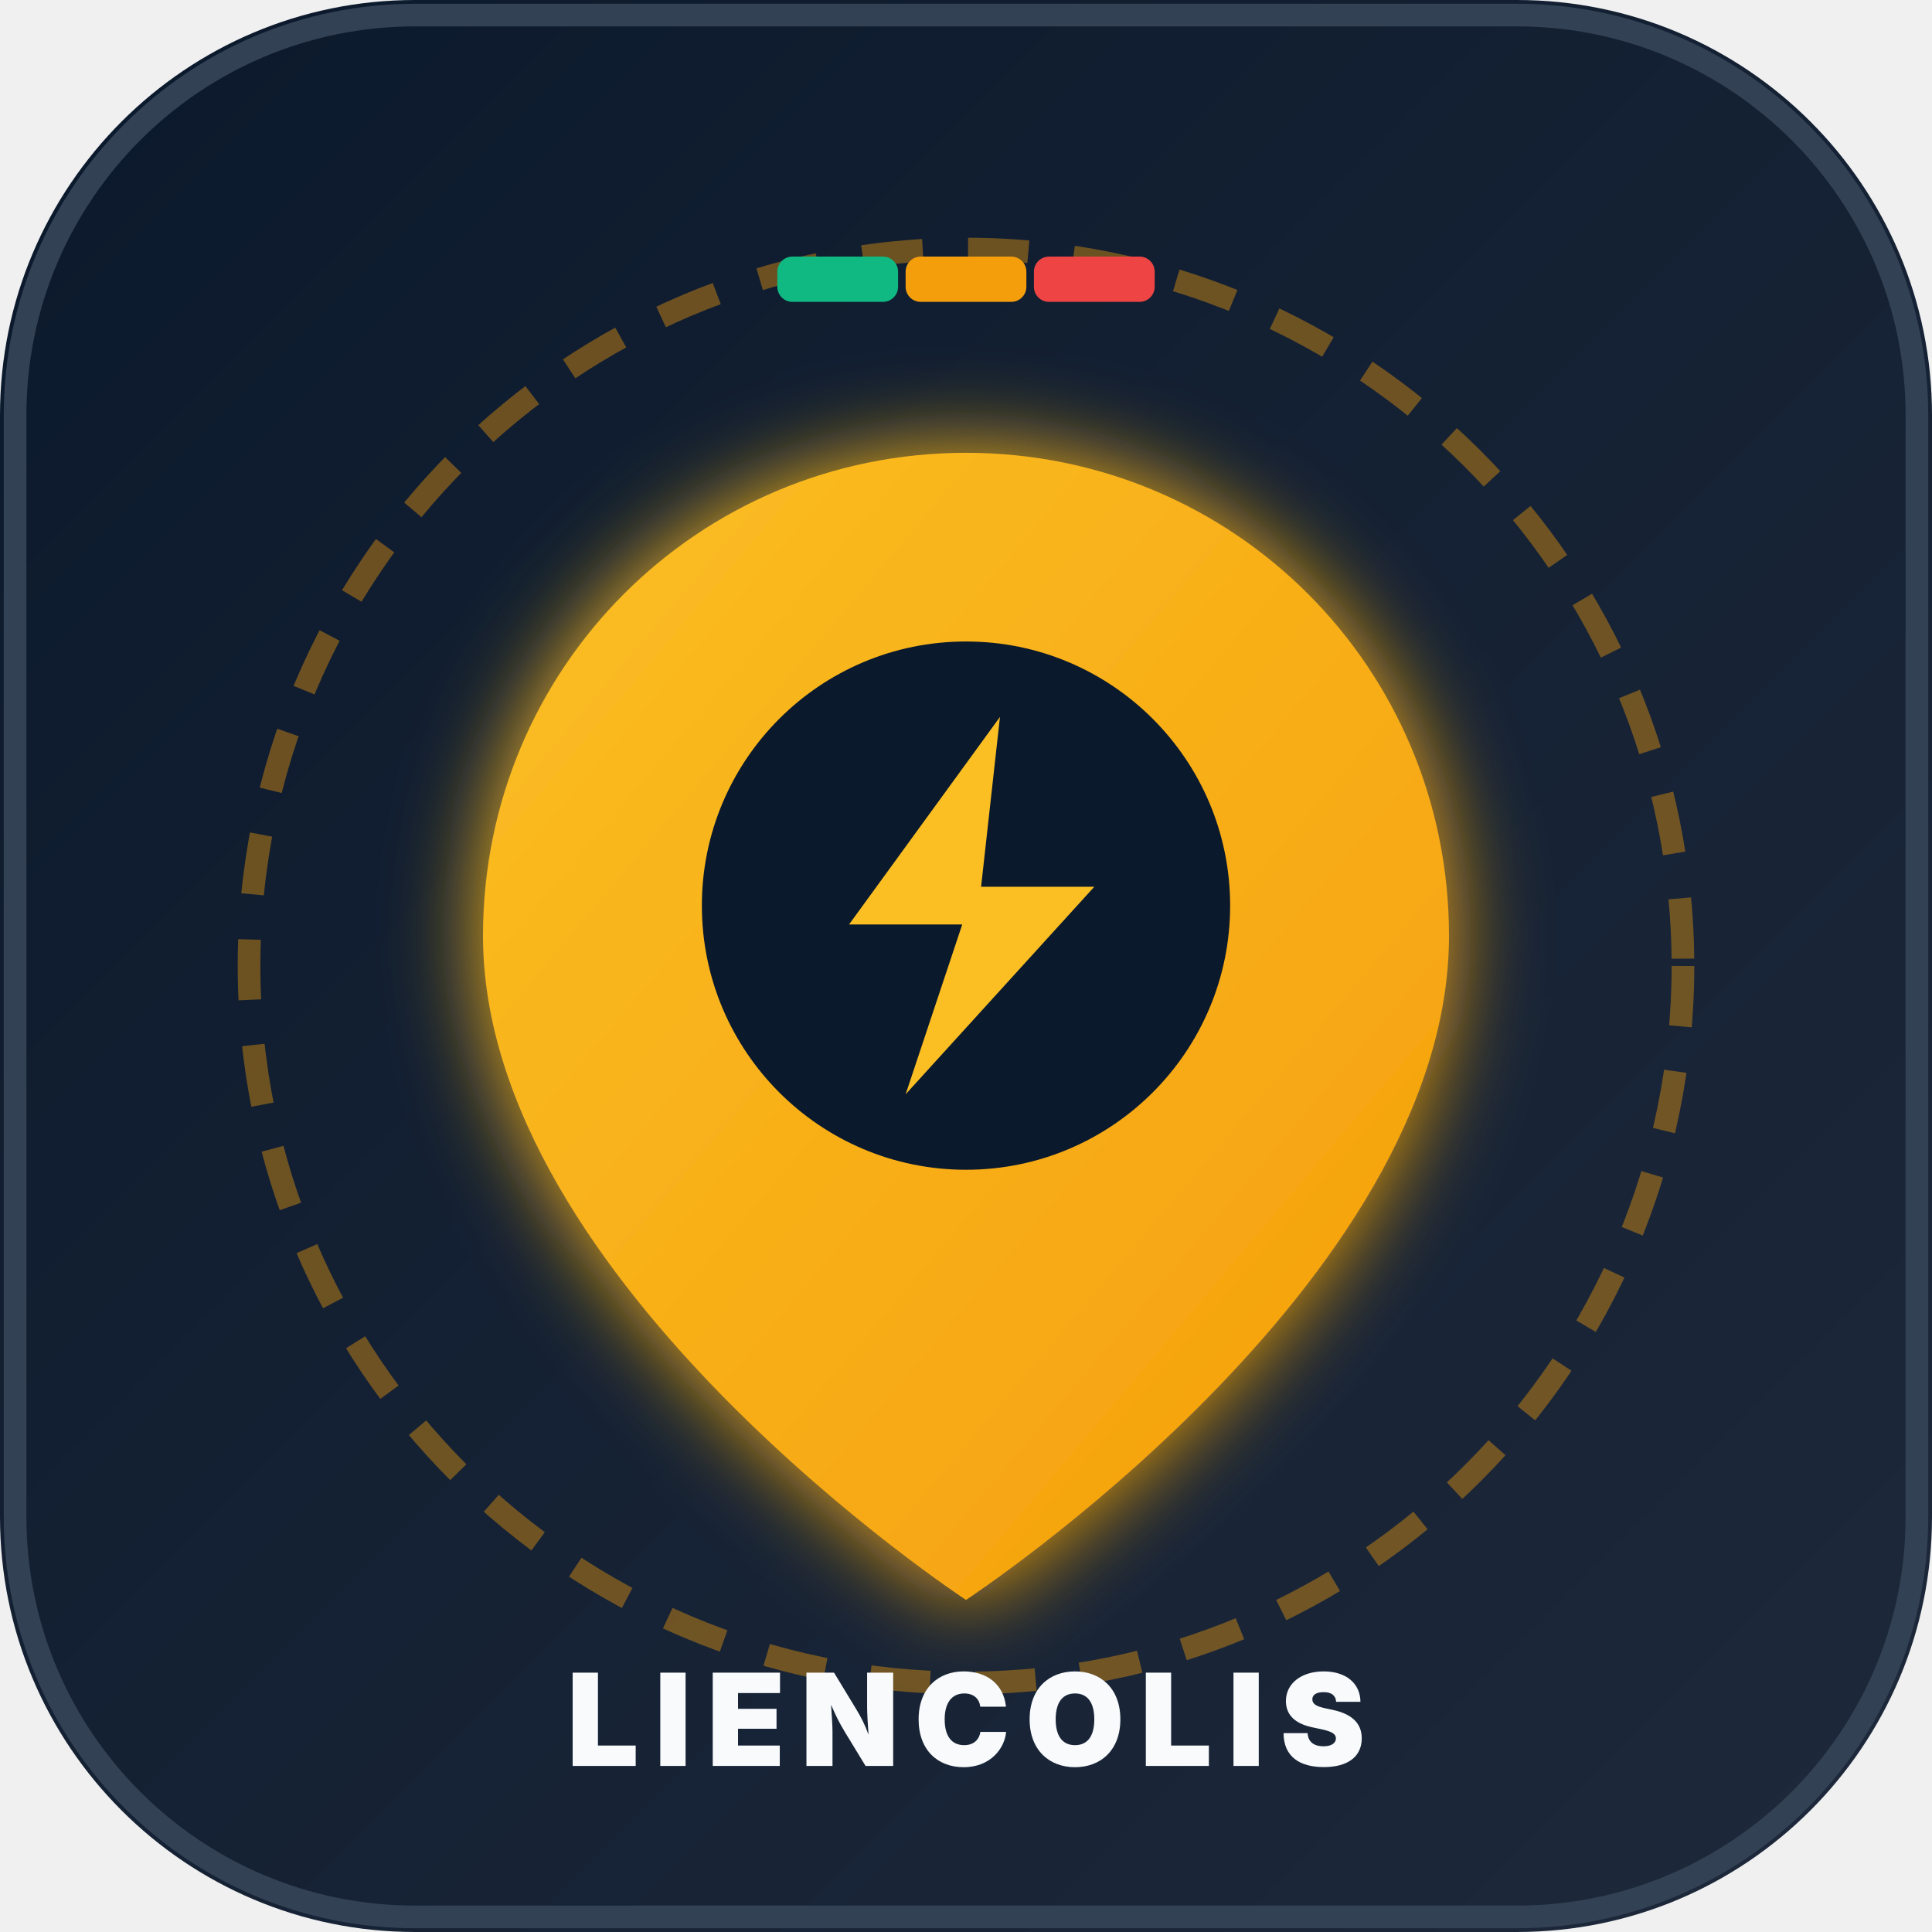
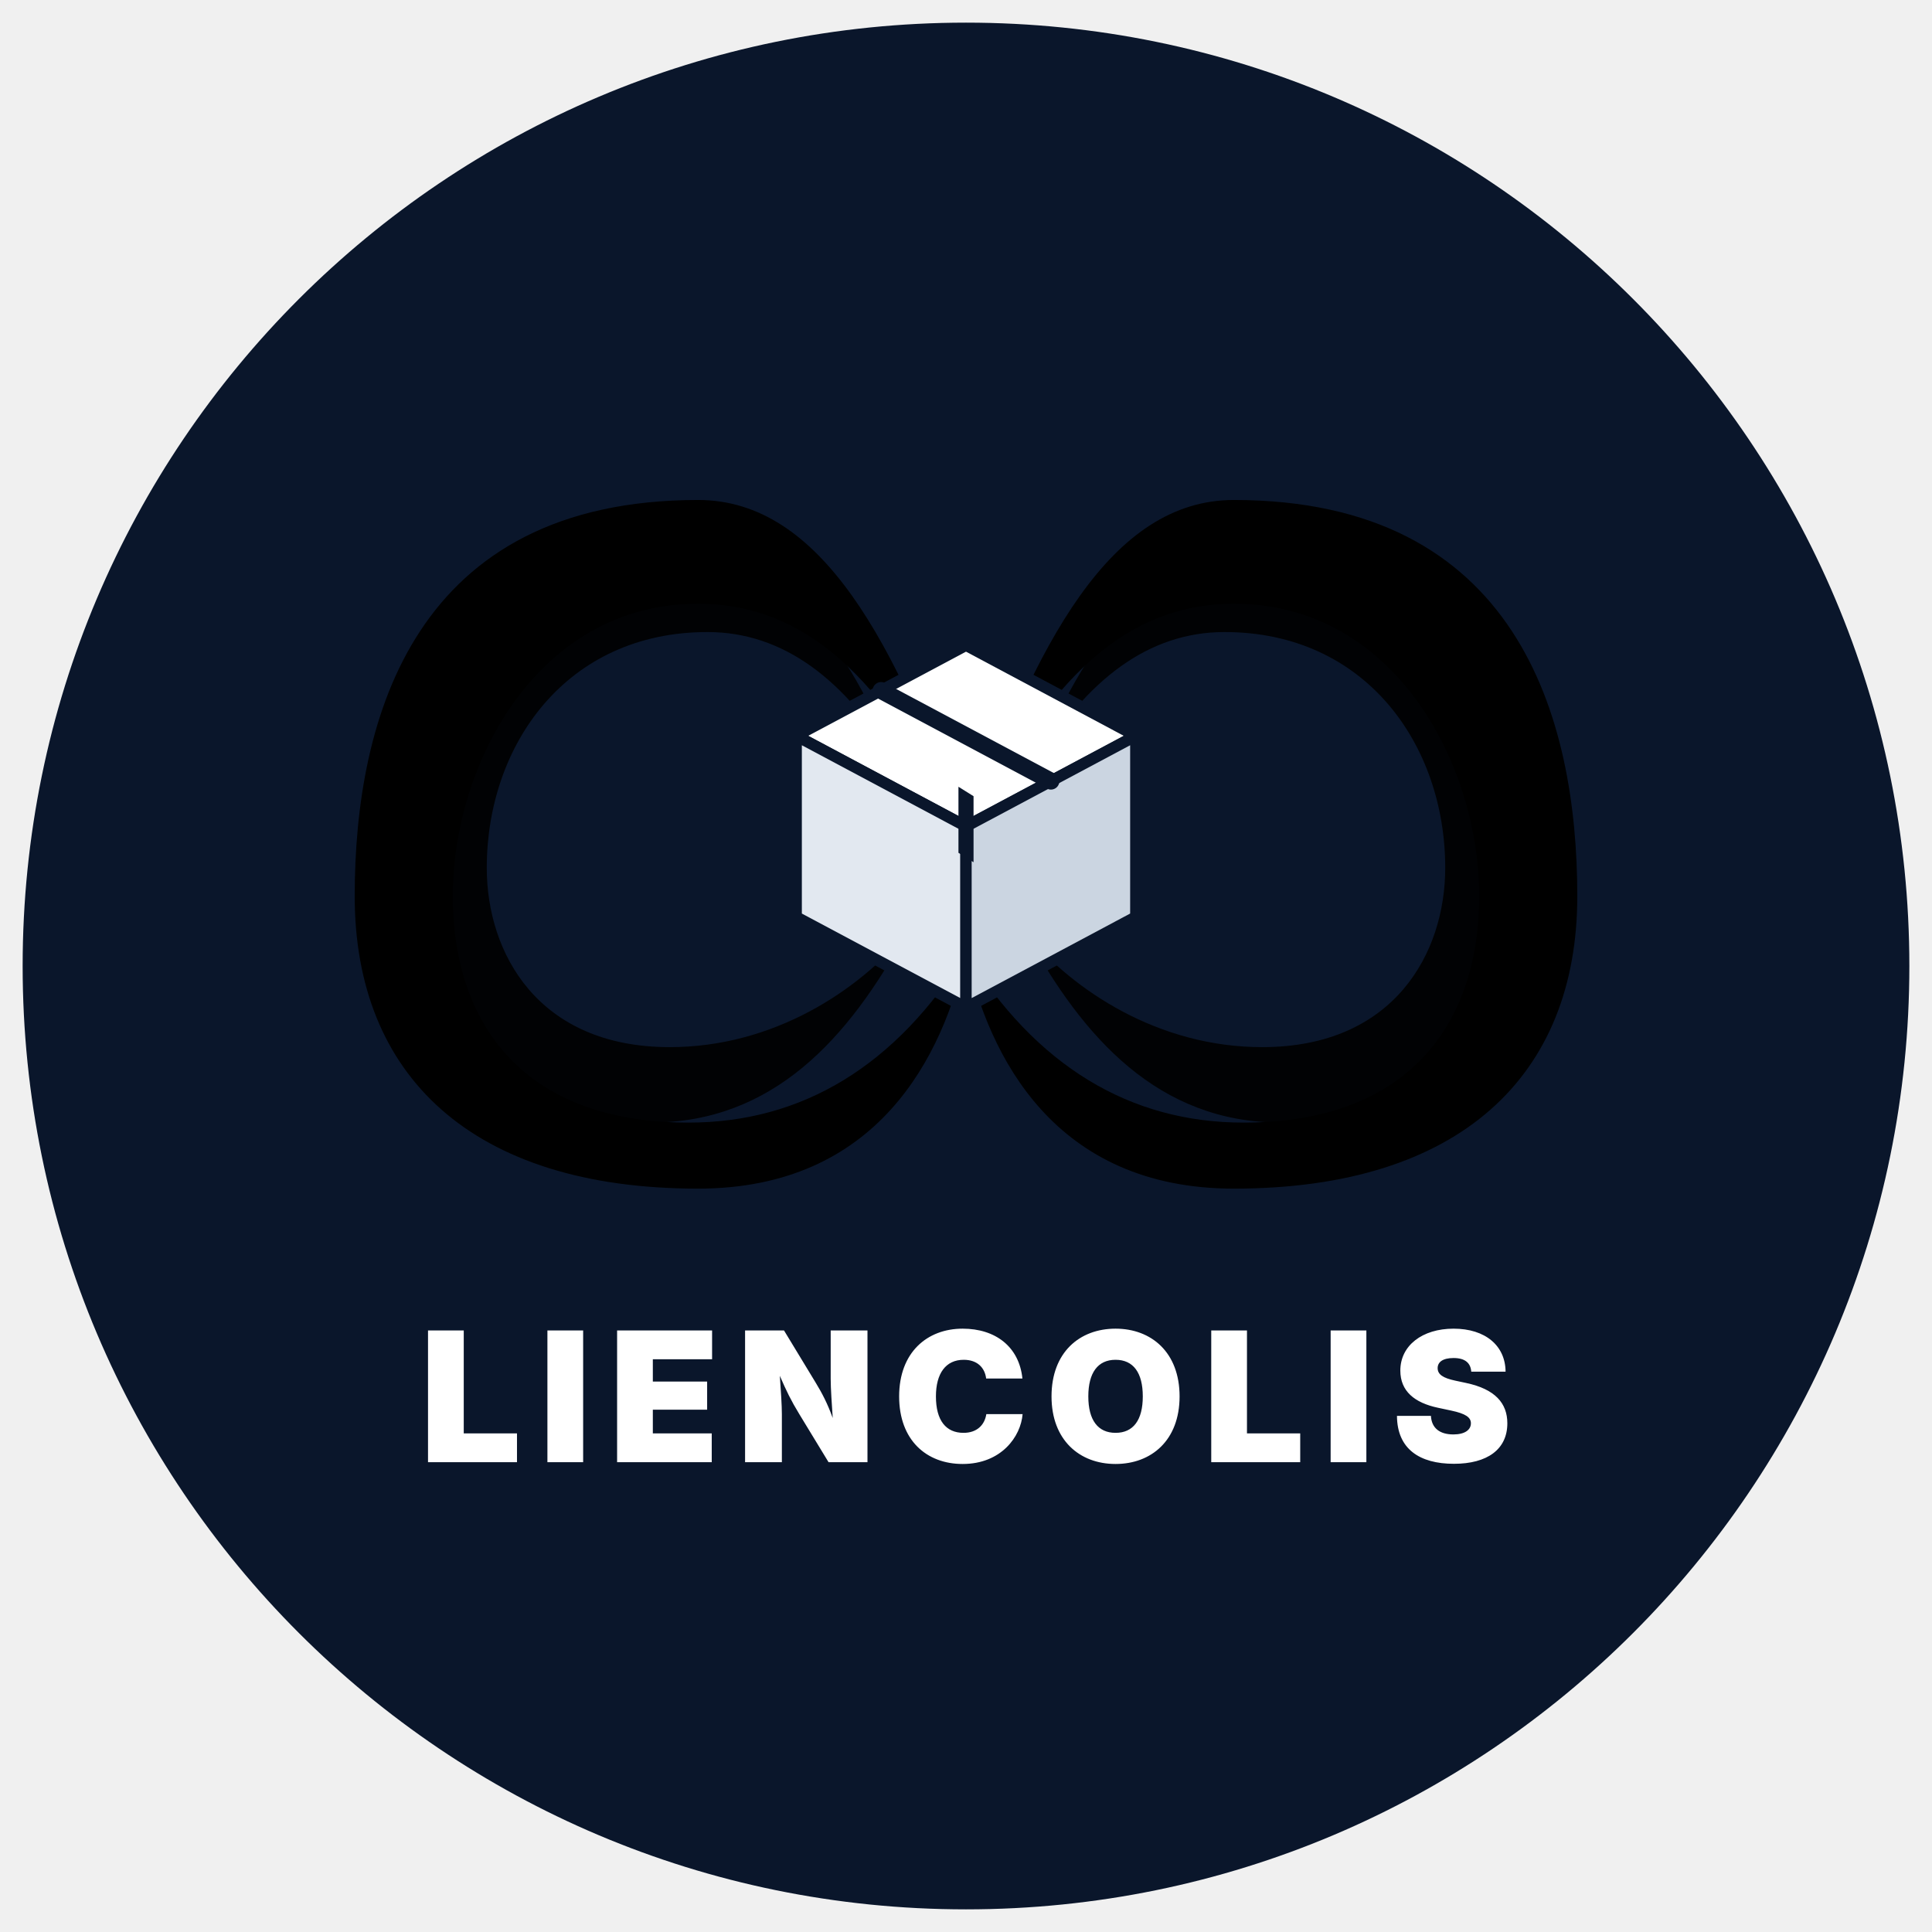
- <svg xmlns="http://www.w3.org/2000/svg" viewBox="0 0 512 512" width="512" height="512">
+ <svg xmlns="http://www.w3.org/2000/svg" width="1024" height="1024" viewBox="0 0 1024 1024" fill="none">
+   <circle cx="512" cy="512" r="500" fill="#0A162B" />
  <defs>
-     <linearGradient id="bgGrad" x1="0%" y1="0%" x2="100%" y2="100%">
-       <stop offset="0%" stop-color="#0B192C" />
-       <stop offset="100%" stop-color="#1E293B" />
+     <linearGradient id="greenGradMain" x1="180" y1="300" x2="490" y2="600" gradientUnits="userSpaceOnUse">
+       <stop offset="0%" stopColor="#00A859" />
+       <stop offset="40%" stopColor="#10B981" />
+       <stop offset="100%" stopColor="#057A44" />
    </linearGradient>
-     <linearGradient id="amberGrad" x1="0%" y1="0%" x2="100%" y2="100%">
-       <stop offset="0%" stop-color="#FBBF24" />
-       <stop offset="100%" stop-color="#F59E0B" />
+     <linearGradient id="greenGradShade" x1="200" y1="260" x2="450" y2="580" gradientUnits="userSpaceOnUse">
+       <stop offset="0%" stopColor="#22C55E" />
+       <stop offset="60%" stopColor="#10B981" />
+       <stop offset="100%" stopColor="#046A38" />
    </linearGradient>
-     <filter id="glow" x="-20%" y="-20%" width="140%" height="140%">
-       <feGaussianBlur stdDeviation="12" result="blur" />
-       <feComposite in="SourceGraphic" in2="blur" operator="over" />
-     </filter>
+     <linearGradient id="goldGradMain" x1="530" y1="300" x2="840" y2="600" gradientUnits="userSpaceOnUse">
+       <stop offset="0%" stopColor="#F59E0B" />
+       <stop offset="40%" stopColor="#FBBF24" />
+       <stop offset="100%" stopColor="#D97706" />
+     </linearGradient>
+     <linearGradient id="goldGradShade" x1="570" y1="260" x2="820" y2="580" gradientUnits="userSpaceOnUse">
+       <stop offset="0%" stopColor="#FCD34D" />
+       <stop offset="60%" stopColor="#F59E0B" />
+       <stop offset="100%" stopColor="#B45309" />
+     </linearGradient>
  </defs>
-   <rect width="512" height="512" rx="110" fill="url(#bgGrad)" />
-   <rect width="504" height="504" x="4" y="4" rx="106" fill="none" stroke="#334155" stroke-width="6" />
-   <circle cx="256" cy="256" r="190" fill="none" stroke="#F59E0B" stroke-width="6" stroke-dasharray="16 12" opacity="0.4" />
-   <g transform="translate(206, 68)">
-     <rect x="0" y="0" width="32" height="12" rx="4" fill="#10B981" />
-     <rect x="34" y="0" width="32" height="12" rx="4" fill="#F59E0B" />
-     <rect x="68" y="0" width="32" height="12" rx="4" fill="#EF4444" />
+   <g>
+     <path d="M 370 265 C 220 265 188 380 188 475 C 188 570 250 630 370 630 C 465 630 500 560 512 505 C 475 565 425 595 365 595 C 275 595 240 540 240 475 C 240 405 285 320 370 320 C 445 320 482 390 512 445 C 475 340 435 265 370 265 Z" fill="url(#greenGradMain)" />
+     <path d="M 360 290 C 255 290 215 375 215 470 C 215 545 260 595 345 595 C 410 595 450 550 480 495 C 455 525 410 555 355 555 C 285 555 258 505 258 460 C 258 395 300 335 375 335 C 415 335 448 360 475 405 C 445 330 405 290 360 290 Z" fill="url(#greenGradShade)" opacity="0.9" />
  </g>
-   <path d="M256 120 C185 120 128 177 128 248 C128 340 256 424 256 424 C256 424 384 340 384 248 C384 177 327 120 256 120 Z" fill="url(#amberGrad)" filter="url(#glow)" />
-   <circle cx="256" cy="240" r="70" fill="#0B192C" />
-   <path d="M265 190 L225 245 L255 245 L240 290 L290 235 L260 235 Z" fill="#FBBF24" />
-   <text x="256" y="468" text-anchor="middle" fill="#F8FAFC" font-family="system-ui, -apple-system, sans-serif" font-weight="900" font-size="34" letter-spacing="4">LIENCOLIS</text>
+   <g>
+     <path d="M 654 265 C 804 265 836 380 836 475 C 836 570 774 630 654 630 C 559 630 524 560 512 505 C 549 565 599 595 659 595 C 749 595 784 540 784 475 C 784 405 739 320 654 320 C 579 320 542 390 512 445 C 549 340 589 265 654 265 Z" fill="url(#goldGradMain)" />
+     <path d="M 664 290 C 769 290 809 375 809 470 C 809 545 764 595 679 595 C 614 595 574 550 544 495 C 569 525 614 555 669 555 C 739 555 766 505 766 460 C 766 395 724 335 649 335 C 609 335 576 360 549 405 C 579 330 619 290 664 290 Z" fill="url(#goldGradShade)" opacity="0.9" />
+   </g>
+   <g transform="translate(422, 342)">
+     <polygon points="90,0 180,48 90,96 0,48" fill="#FFFFFF" stroke="#0A162B" stroke-width="6" stroke-linejoin="round" />
+     <polygon points="0,48 90,96 90,192 0,144" fill="#E2E8F0" stroke="#0A162B" stroke-width="6" stroke-linejoin="round" />
+     <polygon points="90,96 180,48 180,144 90,192" fill="#CBD5E1" stroke="#0A162B" stroke-width="6" stroke-linejoin="round" />
+     <line x1="45" y1="24" x2="135" y2="72" stroke="#0A162B" stroke-width="9" stroke-linecap="round" />
+     <polygon points="86,75 94,80 94,115 86,110" fill="#0A162B" />
+   </g>
+   <text x="512" y="775" text-anchor="middle" fill="#FFFFFF" font-family="'Plus Jakarta Sans', 'Outfit', 'Montserrat', -apple-system, sans-serif" font-size="96" font-weight="900" letter-spacing="9">
+     LIENCOLIS
+   </text>
</svg>
